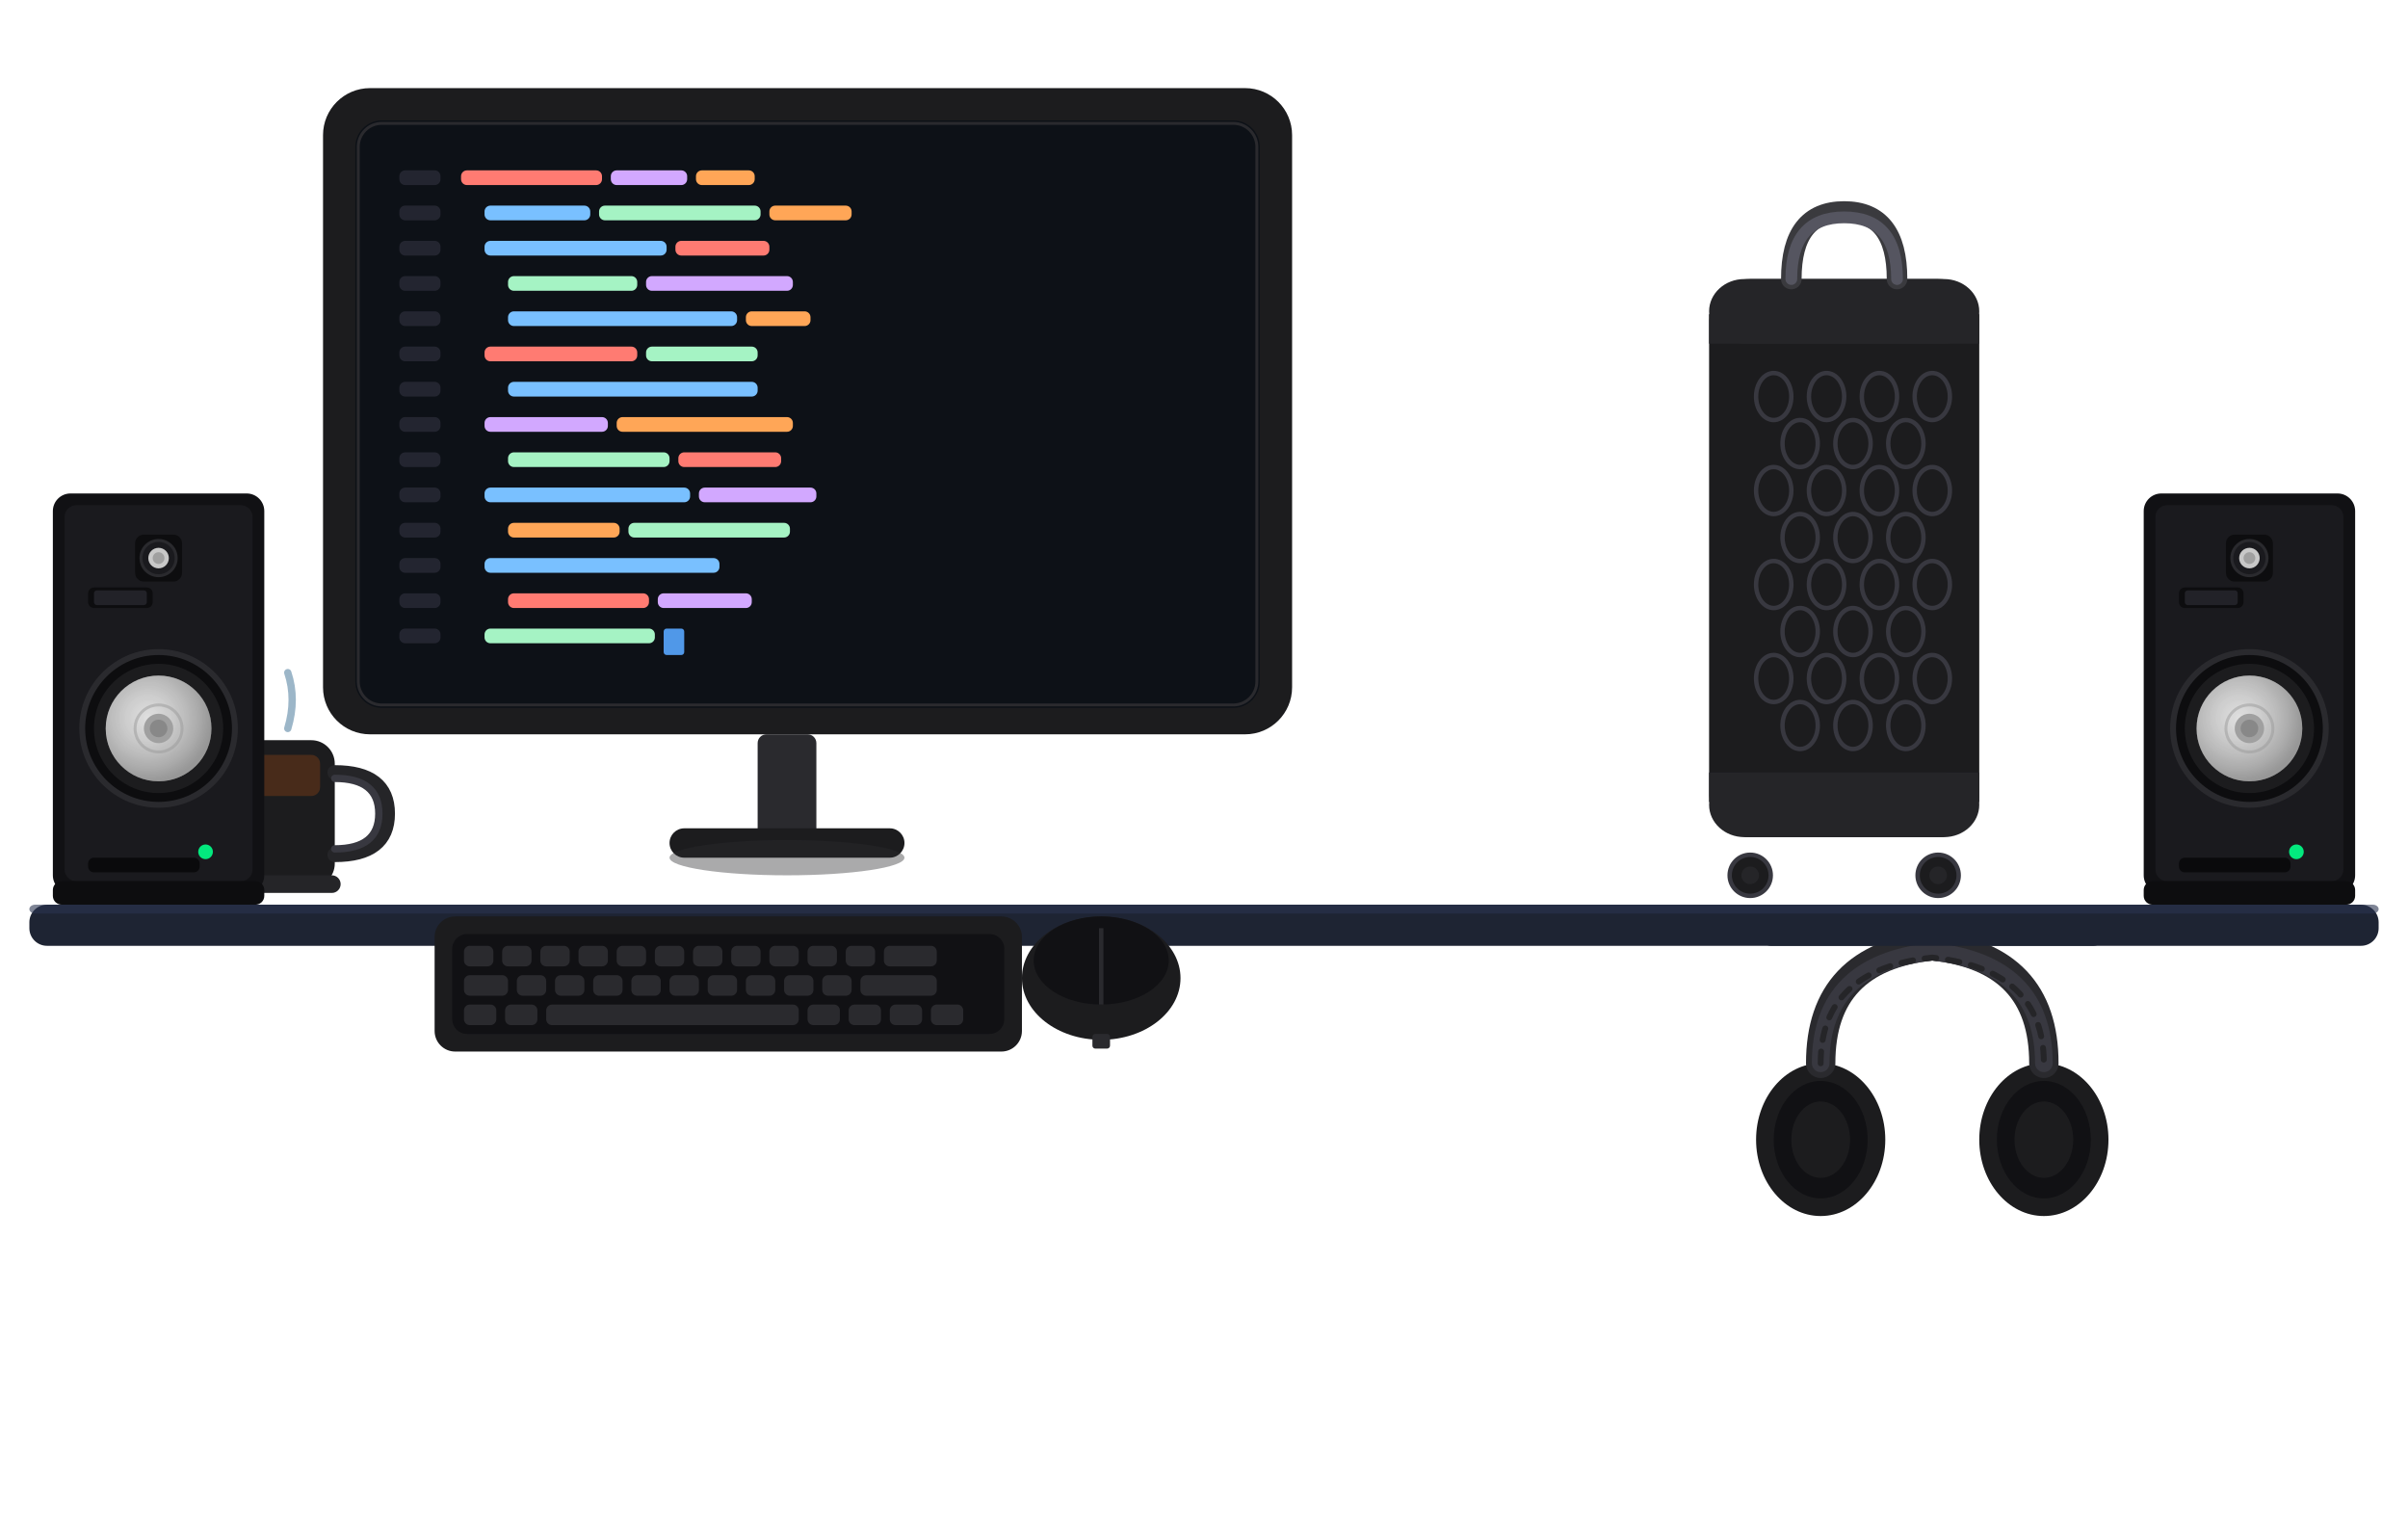
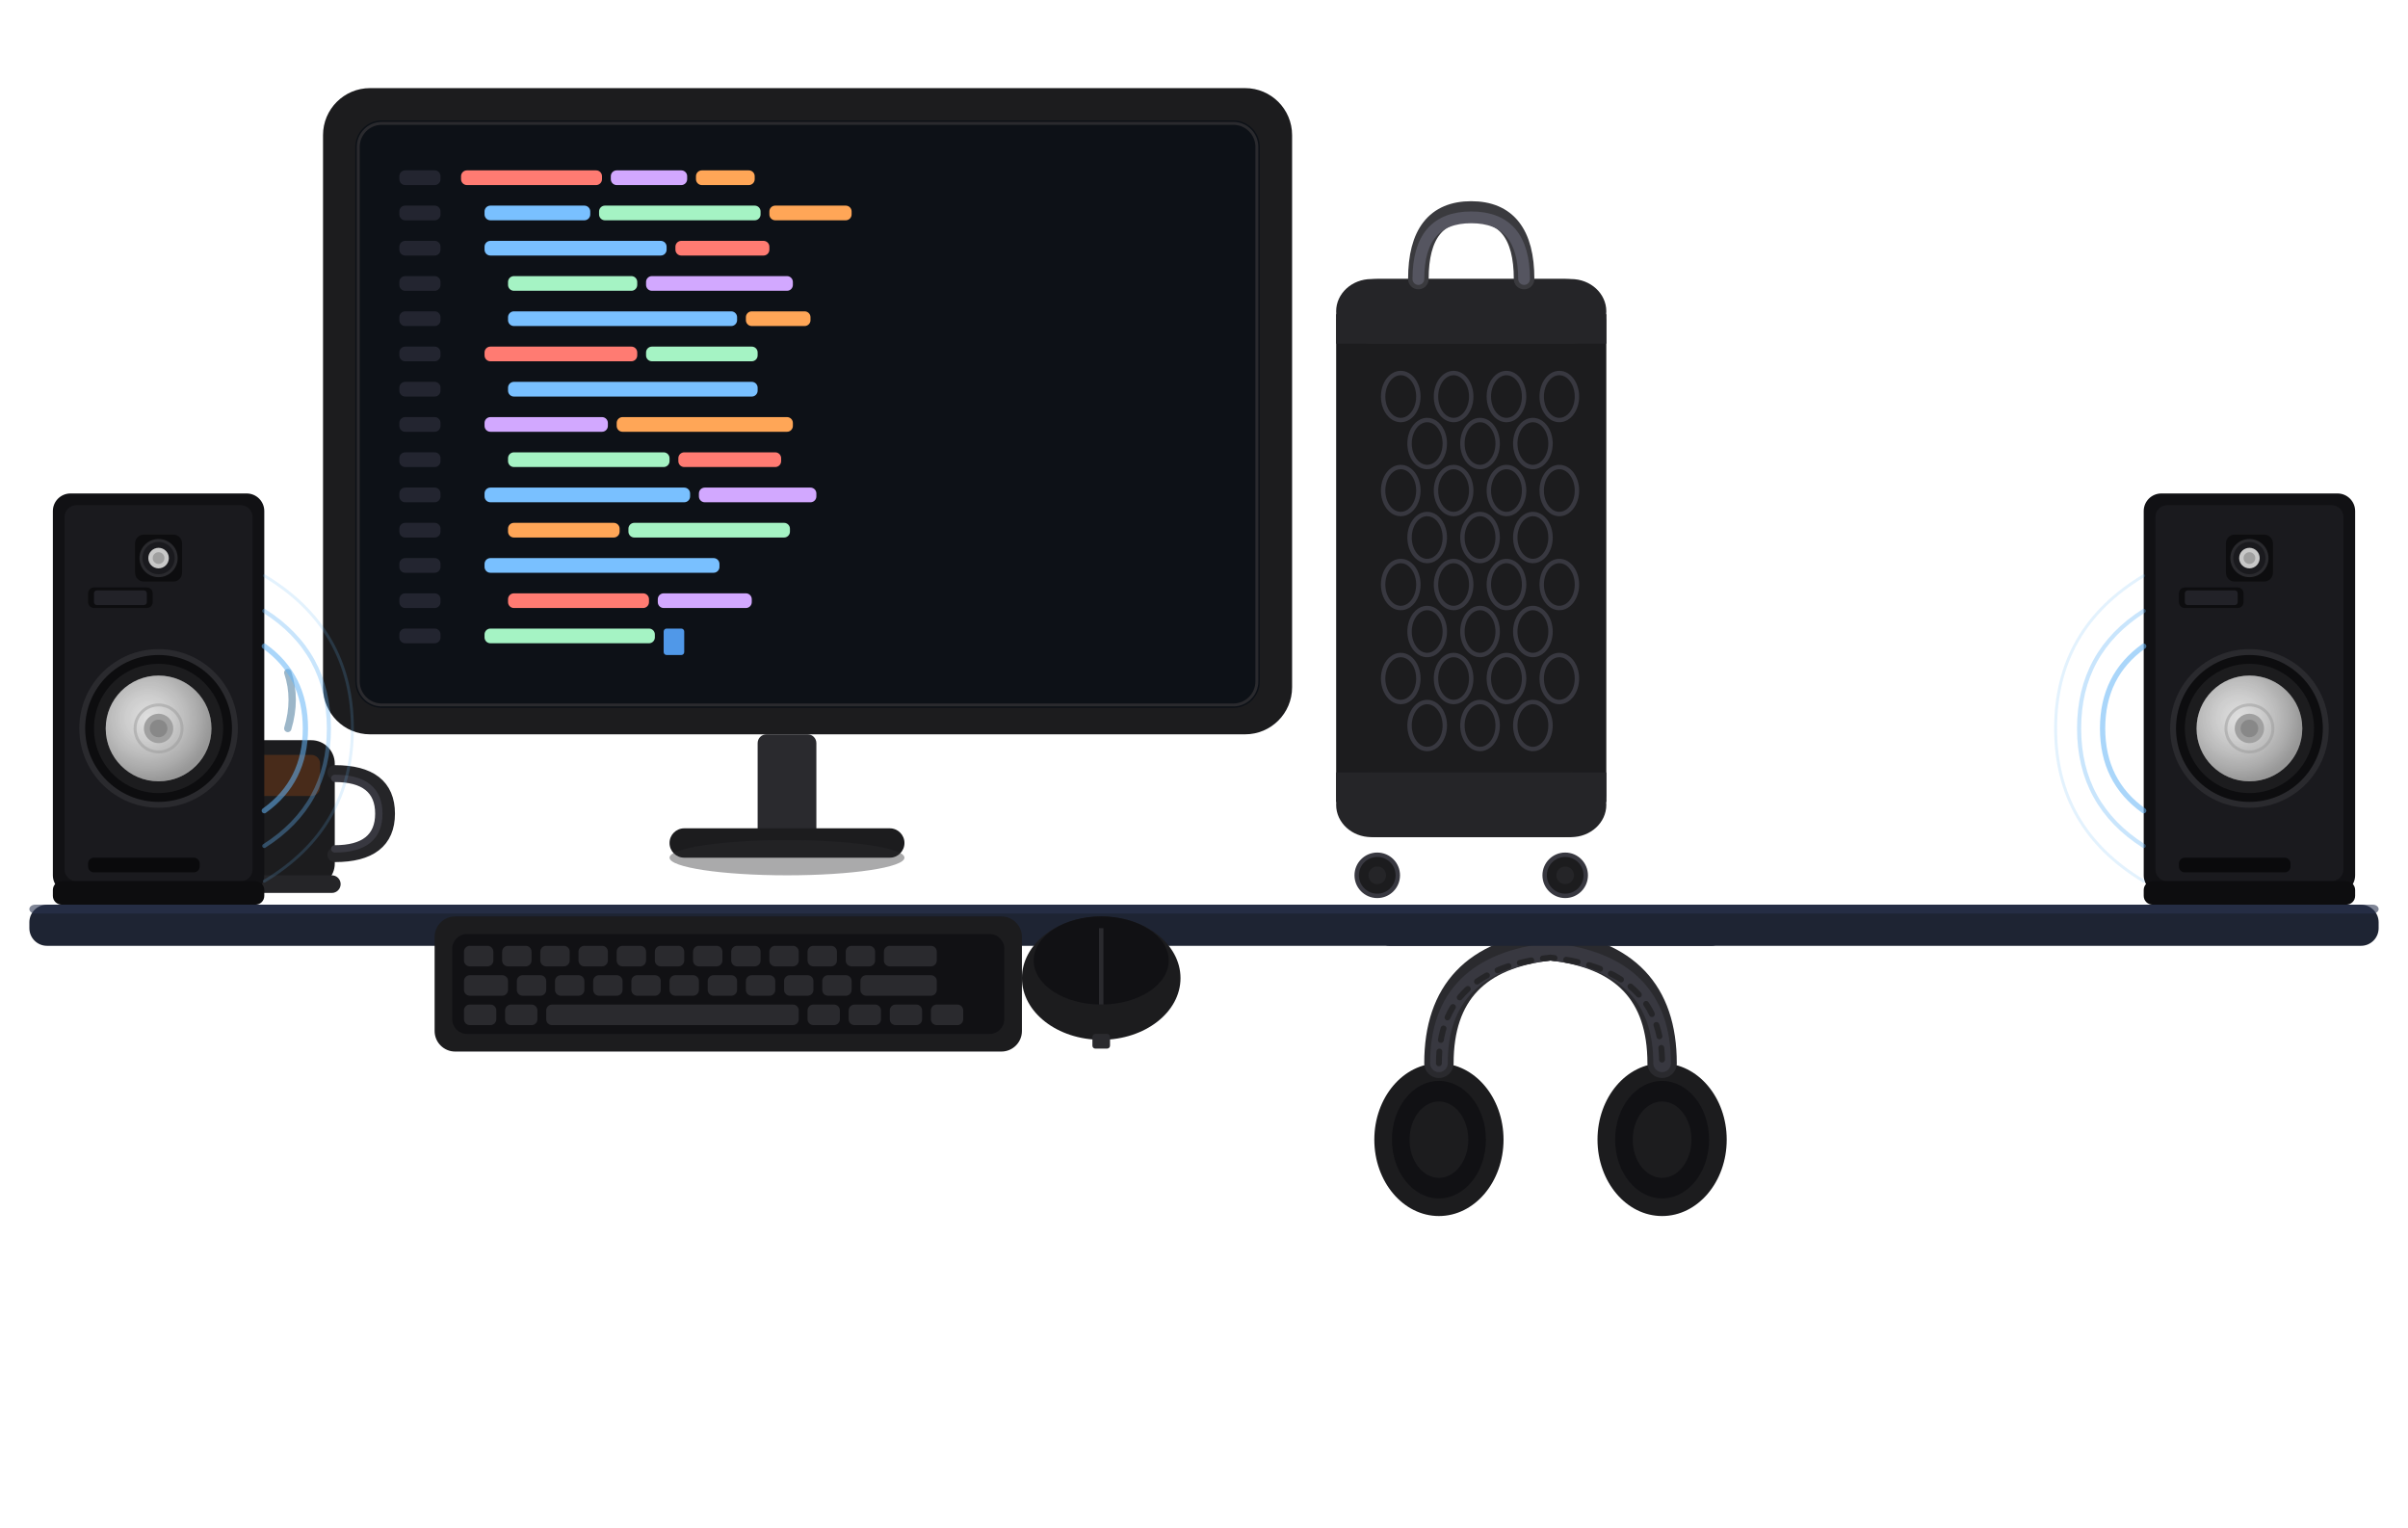
<svg xmlns="http://www.w3.org/2000/svg" viewBox="0 0 820 520" fill="none">
  <rect x="110" y="30" width="330" height="220" rx="16" fill="#1c1c1e" />
  <rect x="121" y="41" width="308" height="200" rx="9" fill="#0d1117" />
  <rect x="122" y="42" width="306" height="198" rx="8" fill="none" stroke="#2a2a2e" stroke-width="1" />
  <rect x="136" y="58" width="14" height="5" rx="2" fill="#3a3a4a" opacity="0.5" />
  <rect x="136" y="70" width="14" height="5" rx="2" fill="#3a3a4a" opacity="0.5" />
  <rect x="136" y="82" width="14" height="5" rx="2" fill="#3a3a4a" opacity="0.5" />
  <rect x="136" y="94" width="14" height="5" rx="2" fill="#3a3a4a" opacity="0.5" />
  <rect x="136" y="106" width="14" height="5" rx="2" fill="#3a3a4a" opacity="0.5" />
  <rect x="136" y="118" width="14" height="5" rx="2" fill="#3a3a4a" opacity="0.5" />
  <rect x="136" y="130" width="14" height="5" rx="2" fill="#3a3a4a" opacity="0.5" />
  <rect x="136" y="142" width="14" height="5" rx="2" fill="#3a3a4a" opacity="0.5" />
  <rect x="136" y="154" width="14" height="5" rx="2" fill="#3a3a4a" opacity="0.5" />
  <rect x="136" y="166" width="14" height="5" rx="2" fill="#3a3a4a" opacity="0.5" />
  <rect x="136" y="178" width="14" height="5" rx="2" fill="#3a3a4a" opacity="0.5" />
  <rect x="136" y="190" width="14" height="5" rx="2" fill="#3a3a4a" opacity="0.5" />
  <rect x="136" y="202" width="14" height="5" rx="2" fill="#3a3a4a" opacity="0.5" />
  <rect x="136" y="214" width="14" height="5" rx="2" fill="#3a3a4a" opacity="0.5" />
  <rect x="157" y="58" width="48" height="5" rx="2" fill="#ff7b72" />
  <rect x="208" y="58" width="26" height="5" rx="2" fill="#d2a8ff" />
  <rect x="237" y="58" width="20" height="5" rx="2" fill="#ffa657" />
  <rect x="165" y="70" width="36" height="5" rx="2" fill="#79c0ff" />
  <rect x="204" y="70" width="55" height="5" rx="2" fill="#a5f3c4" />
  <rect x="262" y="70" width="28" height="5" rx="2" fill="#ffa657" />
  <rect x="165" y="82" width="62" height="5" rx="2" fill="#79c0ff" />
  <rect x="230" y="82" width="32" height="5" rx="2" fill="#ff7b72" />
  <rect x="173" y="94" width="44" height="5" rx="2" fill="#a5f3c4" />
  <rect x="220" y="94" width="50" height="5" rx="2" fill="#d2a8ff" />
  <rect x="173" y="106" width="78" height="5" rx="2" fill="#79c0ff" />
  <rect x="254" y="106" width="22" height="5" rx="2" fill="#ffa657" />
  <rect x="165" y="118" width="52" height="5" rx="2" fill="#ff7b72" />
  <rect x="220" y="118" width="38" height="5" rx="2" fill="#a5f3c4" />
  <rect x="173" y="130" width="85" height="5" rx="2" fill="#79c0ff" />
  <rect x="165" y="142" width="42" height="5" rx="2" fill="#d2a8ff" />
  <rect x="210" y="142" width="60" height="5" rx="2" fill="#ffa657" />
  <rect x="173" y="154" width="55" height="5" rx="2" fill="#a5f3c4" />
  <rect x="231" y="154" width="35" height="5" rx="2" fill="#ff7b72" />
  <rect x="165" y="166" width="70" height="5" rx="2" fill="#79c0ff" />
  <rect x="238" y="166" width="40" height="5" rx="2" fill="#d2a8ff" />
  <rect x="173" y="178" width="38" height="5" rx="2" fill="#ffa657" />
  <rect x="214" y="178" width="55" height="5" rx="2" fill="#a5f3c4" />
  <rect x="165" y="190" width="80" height="5" rx="2" fill="#79c0ff" />
  <rect x="173" y="202" width="48" height="5" rx="2" fill="#ff7b72" />
  <rect x="224" y="202" width="32" height="5" rx="2" fill="#d2a8ff" />
  <rect x="165" y="214" width="58" height="5" rx="2" fill="#a5f3c4" />
  <rect x="226" y="214" width="7" height="9" rx="1" fill="#58a6ff" opacity="0.9" />
  <rect x="258" y="250" width="20" height="36" rx="3" fill="#2a2a2e" />
  <rect x="228" y="282" width="80" height="10" rx="5" fill="#1c1c1e" />
  <ellipse cx="268" cy="292" rx="40" ry="6" fill="#2a2a2e" opacity="0.4" />
-   <rect x="582" y="95" width="92" height="190" rx="14" fill="#1c1c1e" />
-   <rect x="582" y="95" width="92" height="22" rx="12" fill="#252528" />
-   <rect x="582" y="107" width="92" height="10" fill="#252528" />
-   <rect x="582" y="263" width="92" height="22" rx="12" fill="#252528" />
-   <rect x="582" y="263" width="92" height="10" fill="#252528" />
-   <path d="M610 95 Q610 72 628 72 Q646 72 646 95" stroke="#3a3a3e" stroke-width="7" fill="none" stroke-linecap="round" />
-   <path d="M610 95 Q610 74 628 74 Q646 74 646 95" stroke="#555560" stroke-width="4" fill="none" stroke-linecap="round" />
-   <ellipse cx="604" cy="135" rx="6" ry="8" fill="none" stroke="#383840" stroke-width="1.5" />
-   <ellipse cx="622" cy="135" rx="6" ry="8" fill="none" stroke="#383840" stroke-width="1.5" />
-   <ellipse cx="640" cy="135" rx="6" ry="8" fill="none" stroke="#383840" stroke-width="1.5" />
-   <ellipse cx="658" cy="135" rx="6" ry="8" fill="none" stroke="#383840" stroke-width="1.5" />
-   <ellipse cx="613" cy="151" rx="6" ry="8" fill="none" stroke="#383840" stroke-width="1.5" />
-   <ellipse cx="631" cy="151" rx="6" ry="8" fill="none" stroke="#383840" stroke-width="1.5" />
-   <ellipse cx="649" cy="151" rx="6" ry="8" fill="none" stroke="#383840" stroke-width="1.5" />
-   <ellipse cx="604" cy="167" rx="6" ry="8" fill="none" stroke="#383840" stroke-width="1.5" />
-   <ellipse cx="622" cy="167" rx="6" ry="8" fill="none" stroke="#383840" stroke-width="1.5" />
-   <ellipse cx="640" cy="167" rx="6" ry="8" fill="none" stroke="#383840" stroke-width="1.5" />
-   <ellipse cx="658" cy="167" rx="6" ry="8" fill="none" stroke="#383840" stroke-width="1.5" />
-   <ellipse cx="613" cy="183" rx="6" ry="8" fill="none" stroke="#383840" stroke-width="1.5" />
-   <ellipse cx="631" cy="183" rx="6" ry="8" fill="none" stroke="#383840" stroke-width="1.5" />
-   <ellipse cx="649" cy="183" rx="6" ry="8" fill="none" stroke="#383840" stroke-width="1.5" />
-   <ellipse cx="604" cy="199" rx="6" ry="8" fill="none" stroke="#383840" stroke-width="1.5" />
-   <ellipse cx="622" cy="199" rx="6" ry="8" fill="none" stroke="#383840" stroke-width="1.5" />
-   <ellipse cx="640" cy="199" rx="6" ry="8" fill="none" stroke="#383840" stroke-width="1.5" />
-   <ellipse cx="658" cy="199" rx="6" ry="8" fill="none" stroke="#383840" stroke-width="1.5" />
-   <ellipse cx="613" cy="215" rx="6" ry="8" fill="none" stroke="#383840" stroke-width="1.5" />
-   <ellipse cx="631" cy="215" rx="6" ry="8" fill="none" stroke="#383840" stroke-width="1.5" />
-   <ellipse cx="649" cy="215" rx="6" ry="8" fill="none" stroke="#383840" stroke-width="1.5" />
-   <ellipse cx="604" cy="231" rx="6" ry="8" fill="none" stroke="#383840" stroke-width="1.5" />
-   <ellipse cx="622" cy="231" rx="6" ry="8" fill="none" stroke="#383840" stroke-width="1.5" />
-   <ellipse cx="640" cy="231" rx="6" ry="8" fill="none" stroke="#383840" stroke-width="1.5" />
-   <ellipse cx="658" cy="231" rx="6" ry="8" fill="none" stroke="#383840" stroke-width="1.5" />
-   <ellipse cx="613" cy="247" rx="6" ry="8" fill="none" stroke="#383840" stroke-width="1.5" />
-   <ellipse cx="631" cy="247" rx="6" ry="8" fill="none" stroke="#383840" stroke-width="1.5" />
-   <ellipse cx="649" cy="247" rx="6" ry="8" fill="none" stroke="#383840" stroke-width="1.5" />
-   <circle cx="596" cy="298" r="7" fill="#1c1c1e" stroke="#383840" stroke-width="1.5" />
-   <circle cx="596" cy="298" r="3" fill="#252528" />
-   <circle cx="660" cy="298" r="7" fill="#1c1c1e" stroke="#383840" stroke-width="1.5" />
-   <circle cx="660" cy="298" r="3" fill="#252528" />
+   <rect x="455" y="95" width="92" height="190" rx="14" fill="#1c1c1e" />
+   <rect x="455" y="95" width="92" height="22" rx="12" fill="#252528" />
+   <rect x="455" y="107" width="92" height="10" fill="#252528" />
+   <rect x="455" y="263" width="92" height="22" rx="12" fill="#252528" />
+   <rect x="455" y="263" width="92" height="10" fill="#252528" />
+   <path d="M483 95 Q483 72 501 72 Q519 72 519 95" stroke="#3a3a3e" stroke-width="7" fill="none" stroke-linecap="round" />
+   <path d="M483 95 Q483 74 501 74 Q519 74 519 95" stroke="#555560" stroke-width="4" fill="none" stroke-linecap="round" />
+   <ellipse cx="477" cy="135" rx="6" ry="8" fill="none" stroke="#383840" stroke-width="1.5" />
+   <ellipse cx="495" cy="135" rx="6" ry="8" fill="none" stroke="#383840" stroke-width="1.5" />
+   <ellipse cx="513" cy="135" rx="6" ry="8" fill="none" stroke="#383840" stroke-width="1.5" />
+   <ellipse cx="531" cy="135" rx="6" ry="8" fill="none" stroke="#383840" stroke-width="1.5" />
+   <ellipse cx="486" cy="151" rx="6" ry="8" fill="none" stroke="#383840" stroke-width="1.5" />
+   <ellipse cx="504" cy="151" rx="6" ry="8" fill="none" stroke="#383840" stroke-width="1.5" />
+   <ellipse cx="522" cy="151" rx="6" ry="8" fill="none" stroke="#383840" stroke-width="1.5" />
+   <ellipse cx="477" cy="167" rx="6" ry="8" fill="none" stroke="#383840" stroke-width="1.5" />
+   <ellipse cx="495" cy="167" rx="6" ry="8" fill="none" stroke="#383840" stroke-width="1.5" />
+   <ellipse cx="513" cy="167" rx="6" ry="8" fill="none" stroke="#383840" stroke-width="1.5" />
+   <ellipse cx="531" cy="167" rx="6" ry="8" fill="none" stroke="#383840" stroke-width="1.5" />
+   <ellipse cx="486" cy="183" rx="6" ry="8" fill="none" stroke="#383840" stroke-width="1.5" />
+   <ellipse cx="504" cy="183" rx="6" ry="8" fill="none" stroke="#383840" stroke-width="1.5" />
+   <ellipse cx="522" cy="183" rx="6" ry="8" fill="none" stroke="#383840" stroke-width="1.5" />
+   <ellipse cx="477" cy="199" rx="6" ry="8" fill="none" stroke="#383840" stroke-width="1.5" />
+   <ellipse cx="495" cy="199" rx="6" ry="8" fill="none" stroke="#383840" stroke-width="1.5" />
+   <ellipse cx="513" cy="199" rx="6" ry="8" fill="none" stroke="#383840" stroke-width="1.5" />
+   <ellipse cx="531" cy="199" rx="6" ry="8" fill="none" stroke="#383840" stroke-width="1.5" />
+   <ellipse cx="486" cy="215" rx="6" ry="8" fill="none" stroke="#383840" stroke-width="1.5" />
+   <ellipse cx="504" cy="215" rx="6" ry="8" fill="none" stroke="#383840" stroke-width="1.5" />
+   <ellipse cx="522" cy="215" rx="6" ry="8" fill="none" stroke="#383840" stroke-width="1.5" />
+   <ellipse cx="477" cy="231" rx="6" ry="8" fill="none" stroke="#383840" stroke-width="1.5" />
+   <ellipse cx="495" cy="231" rx="6" ry="8" fill="none" stroke="#383840" stroke-width="1.5" />
+   <ellipse cx="513" cy="231" rx="6" ry="8" fill="none" stroke="#383840" stroke-width="1.5" />
+   <ellipse cx="531" cy="231" rx="6" ry="8" fill="none" stroke="#383840" stroke-width="1.5" />
+   <ellipse cx="486" cy="247" rx="6" ry="8" fill="none" stroke="#383840" stroke-width="1.5" />
+   <ellipse cx="504" cy="247" rx="6" ry="8" fill="none" stroke="#383840" stroke-width="1.5" />
+   <ellipse cx="522" cy="247" rx="6" ry="8" fill="none" stroke="#383840" stroke-width="1.5" />
+   <circle cx="469" cy="298" r="7" fill="#1c1c1e" stroke="#383840" stroke-width="1.5" />
+   <circle cx="469" cy="298" r="3" fill="#252528" />
+   <circle cx="533" cy="298" r="7" fill="#1c1c1e" stroke="#383840" stroke-width="1.5" />
+   <circle cx="533" cy="298" r="3" fill="#252528" />
  <rect x="10" y="308" width="800" height="14" rx="6" fill="#1e2433" />
  <rect x="10" y="308" width="800" height="3" rx="2" fill="#2a3450" opacity="0.6" />
  <rect x="148" y="312" width="200" height="46" rx="7" fill="#1c1c1e" />
  <rect x="154" y="318" width="188" height="34" rx="5" fill="#111114" />
  <rect x="158" y="322" width="10" height="7" rx="2" fill="#2a2a2e" />
  <rect x="171" y="322" width="10" height="7" rx="2" fill="#2a2a2e" />
  <rect x="184" y="322" width="10" height="7" rx="2" fill="#2a2a2e" />
  <rect x="197" y="322" width="10" height="7" rx="2" fill="#2a2a2e" />
  <rect x="210" y="322" width="10" height="7" rx="2" fill="#2a2a2e" />
  <rect x="223" y="322" width="10" height="7" rx="2" fill="#2a2a2e" />
  <rect x="236" y="322" width="10" height="7" rx="2" fill="#2a2a2e" />
  <rect x="249" y="322" width="10" height="7" rx="2" fill="#2a2a2e" />
  <rect x="262" y="322" width="10" height="7" rx="2" fill="#2a2a2e" />
  <rect x="275" y="322" width="10" height="7" rx="2" fill="#2a2a2e" />
  <rect x="288" y="322" width="10" height="7" rx="2" fill="#2a2a2e" />
  <rect x="301" y="322" width="18" height="7" rx="2" fill="#2a2a2e" />
  <rect x="158" y="332" width="15" height="7" rx="2" fill="#2a2a2e" />
  <rect x="176" y="332" width="10" height="7" rx="2" fill="#2a2a2e" />
  <rect x="189" y="332" width="10" height="7" rx="2" fill="#2a2a2e" />
  <rect x="202" y="332" width="10" height="7" rx="2" fill="#2a2a2e" />
  <rect x="215" y="332" width="10" height="7" rx="2" fill="#2a2a2e" />
  <rect x="228" y="332" width="10" height="7" rx="2" fill="#2a2a2e" />
  <rect x="241" y="332" width="10" height="7" rx="2" fill="#2a2a2e" />
  <rect x="254" y="332" width="10" height="7" rx="2" fill="#2a2a2e" />
  <rect x="267" y="332" width="10" height="7" rx="2" fill="#2a2a2e" />
  <rect x="280" y="332" width="10" height="7" rx="2" fill="#2a2a2e" />
  <rect x="293" y="332" width="26" height="7" rx="2" fill="#2a2a2e" />
  <rect x="158" y="342" width="11" height="7" rx="2" fill="#2a2a2e" />
  <rect x="172" y="342" width="11" height="7" rx="2" fill="#2a2a2e" />
  <rect x="186" y="342" width="86" height="7" rx="2" fill="#2a2a2e" />
  <rect x="275" y="342" width="11" height="7" rx="2" fill="#2a2a2e" />
  <rect x="289" y="342" width="11" height="7" rx="2" fill="#2a2a2e" />
  <rect x="303" y="342" width="11" height="7" rx="2" fill="#2a2a2e" />
  <rect x="317" y="342" width="11" height="7" rx="2" fill="#2a2a2e" />
  <ellipse cx="375" cy="333" rx="27" ry="21" fill="#1c1c1e" />
  <ellipse cx="375" cy="327" rx="23" ry="15" fill="#111114" />
  <line x1="375" y1="316" x2="375" y2="342" stroke="#2a2a2e" stroke-width="1.5" />
  <rect x="372" y="352" width="6" height="5" rx="1" fill="#2a2a2e" />
  <rect x="58" y="252" width="56" height="50" rx="8" fill="#1c1c1e" />
  <rect x="63" y="257" width="46" height="14" rx="3" fill="#4a2c1a" opacity="0.95" />
  <path d="M114 263 Q132 263 132 277 Q132 291 114 291" stroke="#252528" stroke-width="5" fill="none" stroke-linecap="round" />
  <path d="M114 265 Q129 265 129 277 Q129 289 114 289" stroke="#383840" stroke-width="2.5" fill="none" stroke-linecap="round" />
  <rect x="56" y="298" width="60" height="6" rx="3" fill="#252528" />
  <path d="M74 248 Q77 238 74 229" stroke="#4a7a9b" stroke-width="2.5" stroke-linecap="round" fill="none" opacity="0.55" />
  <path d="M86 245 Q89 234 86 224" stroke="#4a7a9b" stroke-width="2.5" stroke-linecap="round" fill="none" opacity="0.55" />
  <path d="M98 248 Q101 238 98 229" stroke="#4a7a9b" stroke-width="2.5" stroke-linecap="round" fill="none" opacity="0.55" />
-   <ellipse cx="620" cy="388" rx="22" ry="26" fill="#1c1c1e" />
-   <ellipse cx="620" cy="388" rx="16" ry="20" fill="#111114" />
-   <ellipse cx="620" cy="388" rx="10" ry="13" fill="#1c1c1e" />
-   <ellipse cx="696" cy="388" rx="22" ry="26" fill="#1c1c1e" />
-   <ellipse cx="696" cy="388" rx="16" ry="20" fill="#111114" />
-   <ellipse cx="696" cy="388" rx="10" ry="13" fill="#1c1c1e" />
-   <path d="M620 362 Q620 326 658 322 Q696 326 696 362" stroke="#2a2a2e" stroke-width="10" fill="none" stroke-linecap="round" />
-   <path d="M620 362 Q620 328 658 324 Q696 328 696 362" stroke="#383840" stroke-width="6" fill="none" stroke-linecap="round" />
-   <path d="M620 362 Q620 330 658 326 Q696 330 696 362" stroke="#252528" stroke-width="2" fill="none" stroke-linecap="round" stroke-dasharray="4 4" />
-   <rect x="600" y="316" width="116" height="6" rx="3" fill="#1e2433" />
+   <ellipse cx="490" cy="388" rx="22" ry="26" fill="#1c1c1e" />
+   <ellipse cx="490" cy="388" rx="16" ry="20" fill="#111114" />
+   <ellipse cx="490" cy="388" rx="10" ry="13" fill="#1c1c1e" />
+   <ellipse cx="566" cy="388" rx="22" ry="26" fill="#1c1c1e" />
+   <ellipse cx="566" cy="388" rx="16" ry="20" fill="#111114" />
+   <ellipse cx="566" cy="388" rx="10" ry="13" fill="#1c1c1e" />
+   <path d="M490 362 Q490 326 528 322 Q566 326 566 362" stroke="#2a2a2e" stroke-width="10" fill="none" stroke-linecap="round" />
+   <path d="M490 362 Q490 328 528 324 Q566 328 566 362" stroke="#383840" stroke-width="6" fill="none" stroke-linecap="round" />
+   <path d="M490 362 Q490 330 528 326 Q566 330 566 362" stroke="#252528" stroke-width="2" fill="none" stroke-linecap="round" stroke-dasharray="4 4" />
+   <rect x="470" y="316" width="116" height="6" rx="3" fill="#1e2433" />
  <rect x="18" y="168" width="72" height="136" rx="6" fill="#111114" />
  <rect x="22" y="172" width="64" height="128" rx="4" fill="#1a1a1e" />
  <circle cx="54" cy="248" r="26" fill="#0d0d0f" stroke="#2a2a2e" stroke-width="2" />
  <circle cx="54" cy="248" r="22" fill="#1c1c1e" />
  <circle cx="54" cy="248" r="18" fill="#d8d8d8" />
  <circle cx="54" cy="248" r="18" fill="url(#hs8ConeGrad)" opacity="0.6" />
  <circle cx="54" cy="248" r="5" fill="#a0a0a0" />
  <circle cx="54" cy="248" r="3" fill="#888" />
  <circle cx="54" cy="248" r="8" fill="none" stroke="#999" stroke-width="1" opacity="0.5" />
  <rect x="46" y="182" width="16" height="16" rx="3" fill="#0d0d0f" />
  <circle cx="54" cy="190" r="6" fill="#1a1a1e" stroke="#2a2a2e" stroke-width="1" />
  <circle cx="54" cy="190" r="3.5" fill="#c8c8c8" />
  <circle cx="54" cy="190" r="2" fill="#a0a0a0" />
  <rect x="30" y="200" width="22" height="7" rx="2" fill="#0d0d0f" />
  <rect x="32" y="201" width="18" height="5" rx="1" fill="#222228" />
-   <circle cx="70" cy="290" r="2.5" fill="#00ff88" opacity="0.9" />
  <rect x="30" y="292" width="38" height="5" rx="2" fill="#0a0a0c" />
  <rect x="18" y="300" width="72" height="8" rx="3" fill="#0d0d0f" />
+   <path d="M90 220 Q104 230 104 248 Q104 266 90 276" stroke="#64b5f6" stroke-width="1.8" fill="none" stroke-linecap="round" opacity="0.55" />
+   <path d="M90 208 Q112 222 112 248 Q112 274 90 288" stroke="#64b5f6" stroke-width="1.4" fill="none" stroke-linecap="round" opacity="0.35" />
+   <path d="M90 196 Q120 214 120 248 Q120 282 90 300" stroke="#64b5f6" stroke-width="1.0" fill="none" stroke-linecap="round" opacity="0.18" />
  <rect x="730" y="168" width="72" height="136" rx="6" fill="#111114" />
  <rect x="734" y="172" width="64" height="128" rx="4" fill="#1a1a1e" />
  <circle cx="766" cy="248" r="26" fill="#0d0d0f" stroke="#2a2a2e" stroke-width="2" />
  <circle cx="766" cy="248" r="22" fill="#1c1c1e" />
  <circle cx="766" cy="248" r="18" fill="#d8d8d8" />
  <circle cx="766" cy="248" r="18" fill="url(#hs8ConeGrad)" opacity="0.6" />
  <circle cx="766" cy="248" r="5" fill="#a0a0a0" />
  <circle cx="766" cy="248" r="3" fill="#888" />
  <circle cx="766" cy="248" r="8" fill="none" stroke="#999" stroke-width="1" opacity="0.5" />
  <rect x="758" y="182" width="16" height="16" rx="3" fill="#0d0d0f" />
  <circle cx="766" cy="190" r="6" fill="#1a1a1e" stroke="#2a2a2e" stroke-width="1" />
  <circle cx="766" cy="190" r="3.5" fill="#c8c8c8" />
  <circle cx="766" cy="190" r="2" fill="#a0a0a0" />
  <rect x="742" y="200" width="22" height="7" rx="2" fill="#0d0d0f" />
  <rect x="744" y="201" width="18" height="5" rx="1" fill="#222228" />
-   <circle cx="782" cy="290" r="2.5" fill="#00ff88" opacity="0.9" />
  <rect x="742" y="292" width="38" height="5" rx="2" fill="#0a0a0c" />
  <rect x="730" y="300" width="72" height="8" rx="3" fill="#0d0d0f" />
+   <path d="M730 220 Q716 230 716 248 Q716 266 730 276" stroke="#64b5f6" stroke-width="1.8" fill="none" stroke-linecap="round" opacity="0.55" />
+   <path d="M730 208 Q708 222 708 248 Q708 274 730 288" stroke="#64b5f6" stroke-width="1.4" fill="none" stroke-linecap="round" opacity="0.35" />
+   <path d="M730 196 Q700 214 700 248 Q700 282 730 300" stroke="#64b5f6" stroke-width="1.0" fill="none" stroke-linecap="round" opacity="0.18" />
  <defs>
    <radialGradient id="hs8ConeGrad" cx="40%" cy="40%" r="60%">
      <stop offset="0%" stop-color="#ffffff" stop-opacity="0.3" />
      <stop offset="100%" stop-color="#000000" stop-opacity="0.5" />
    </radialGradient>
  </defs>
</svg>
